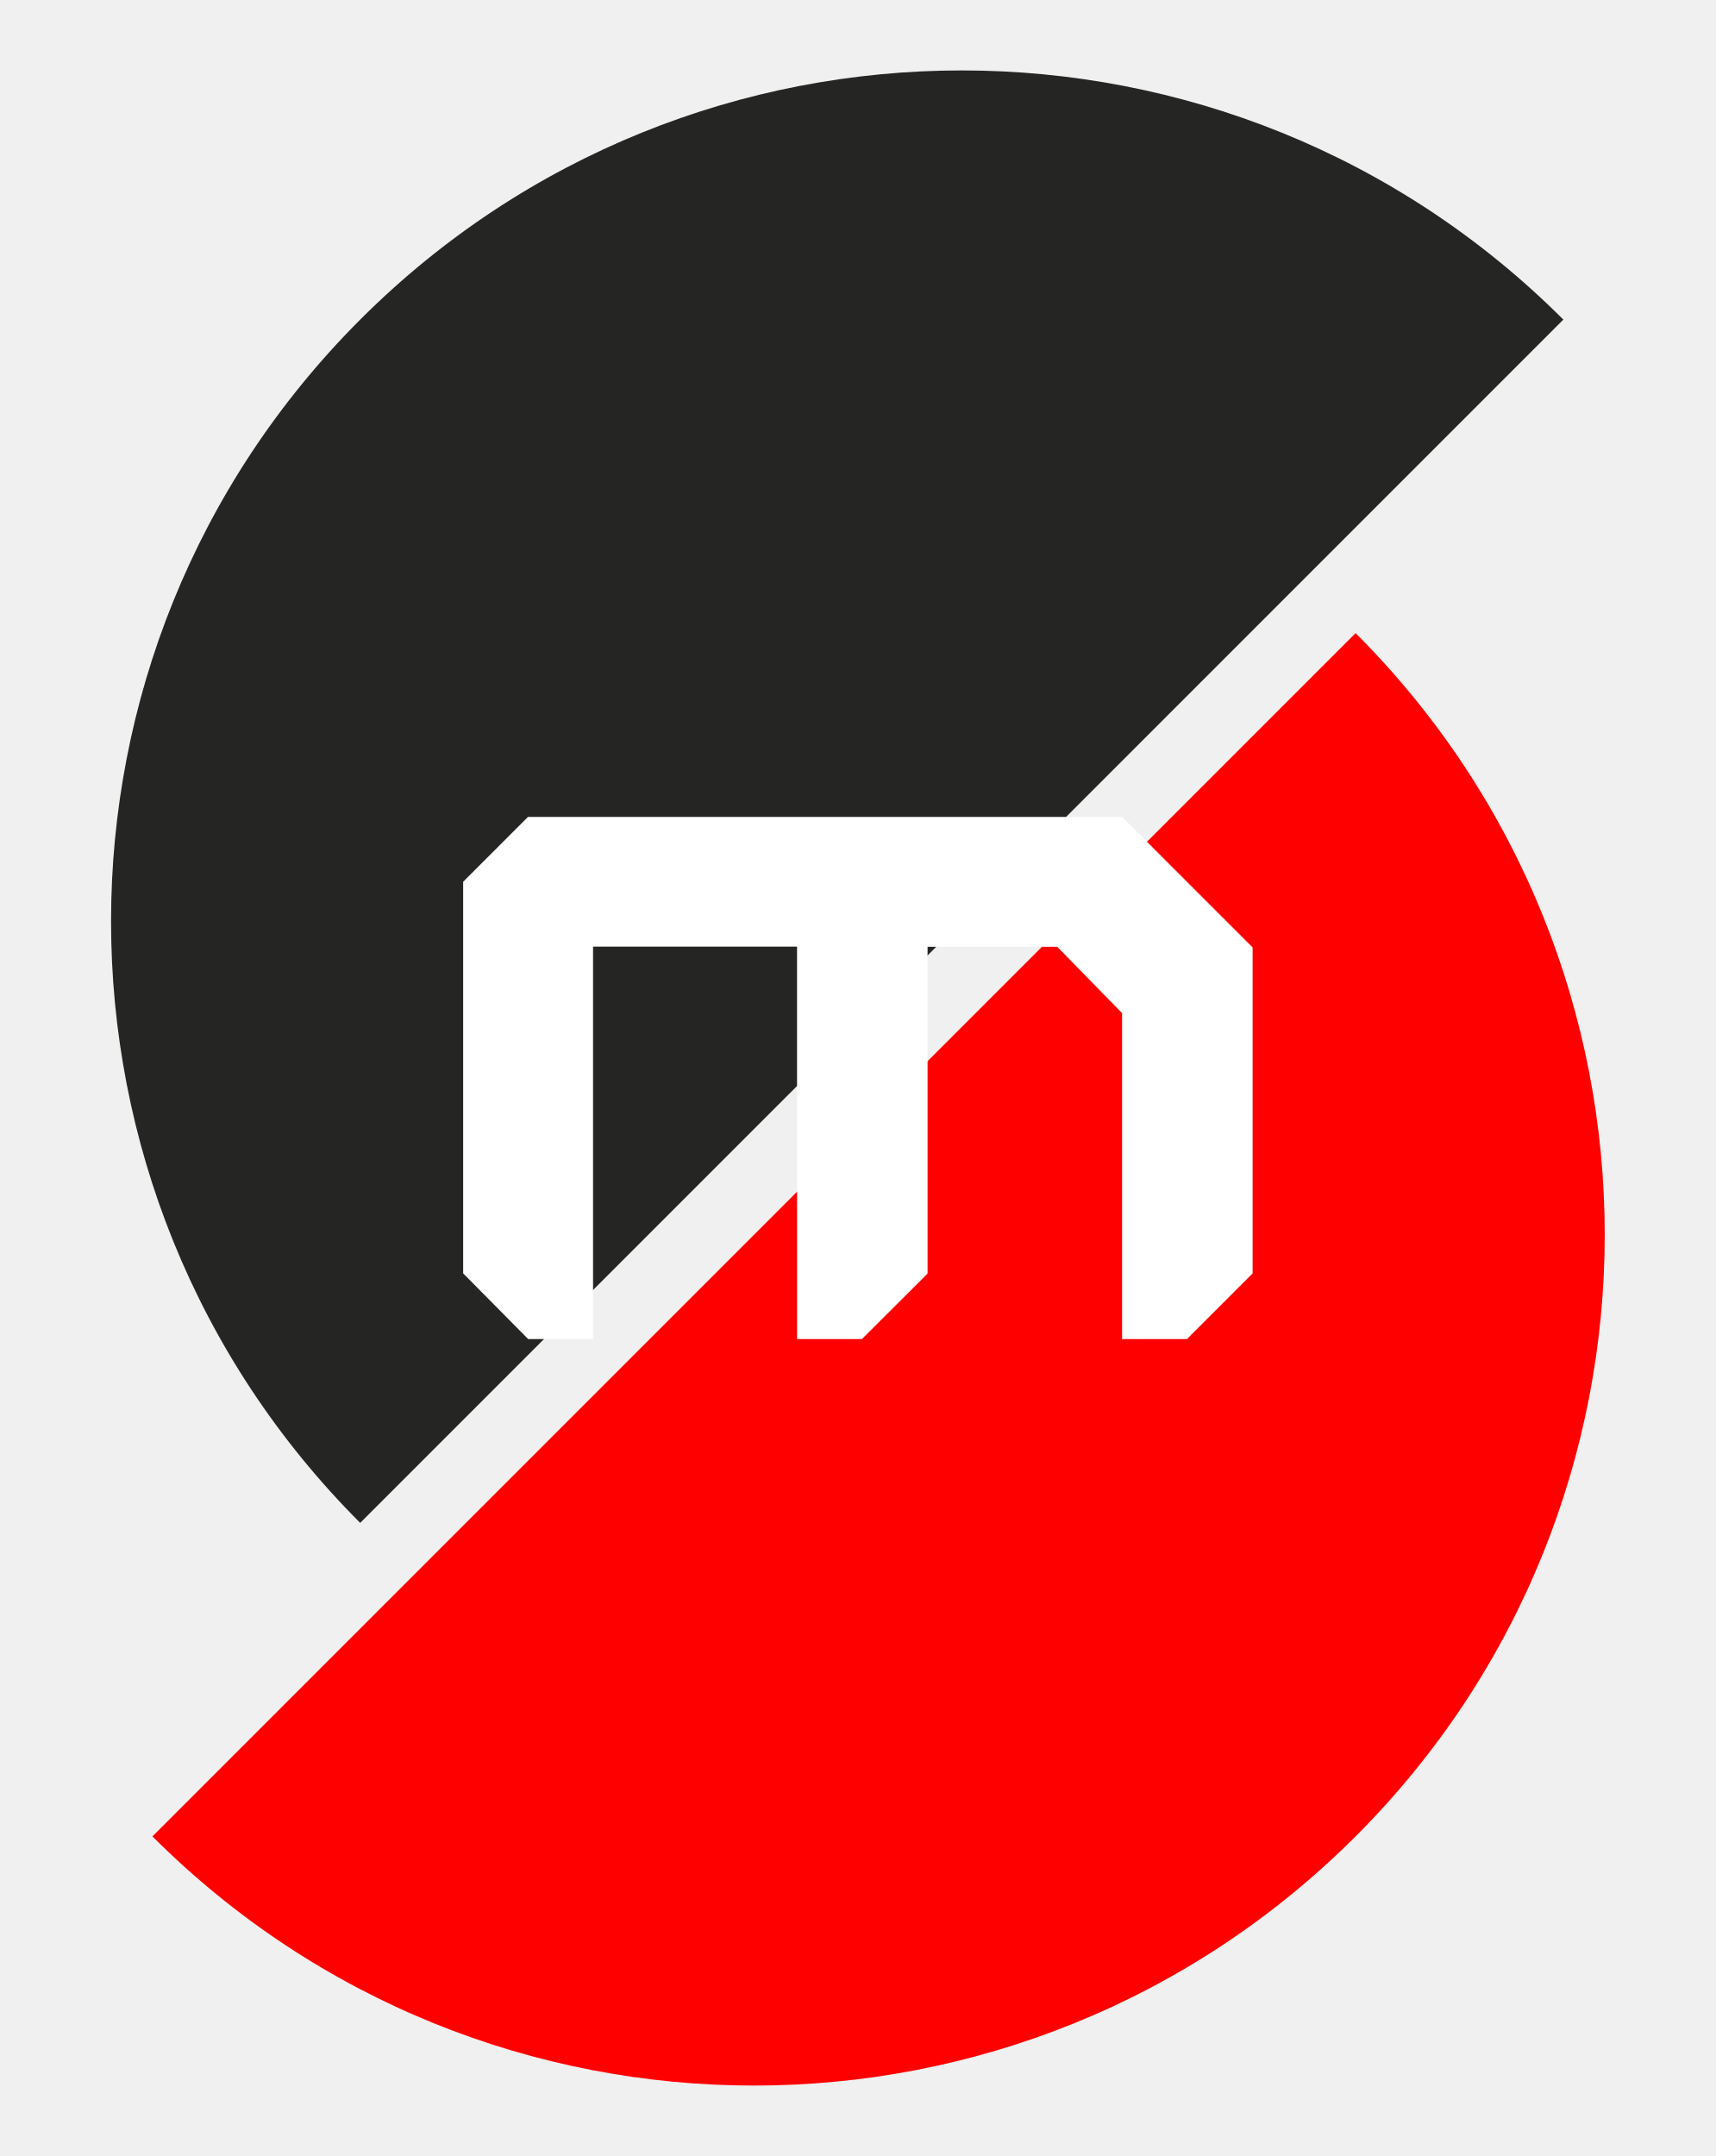
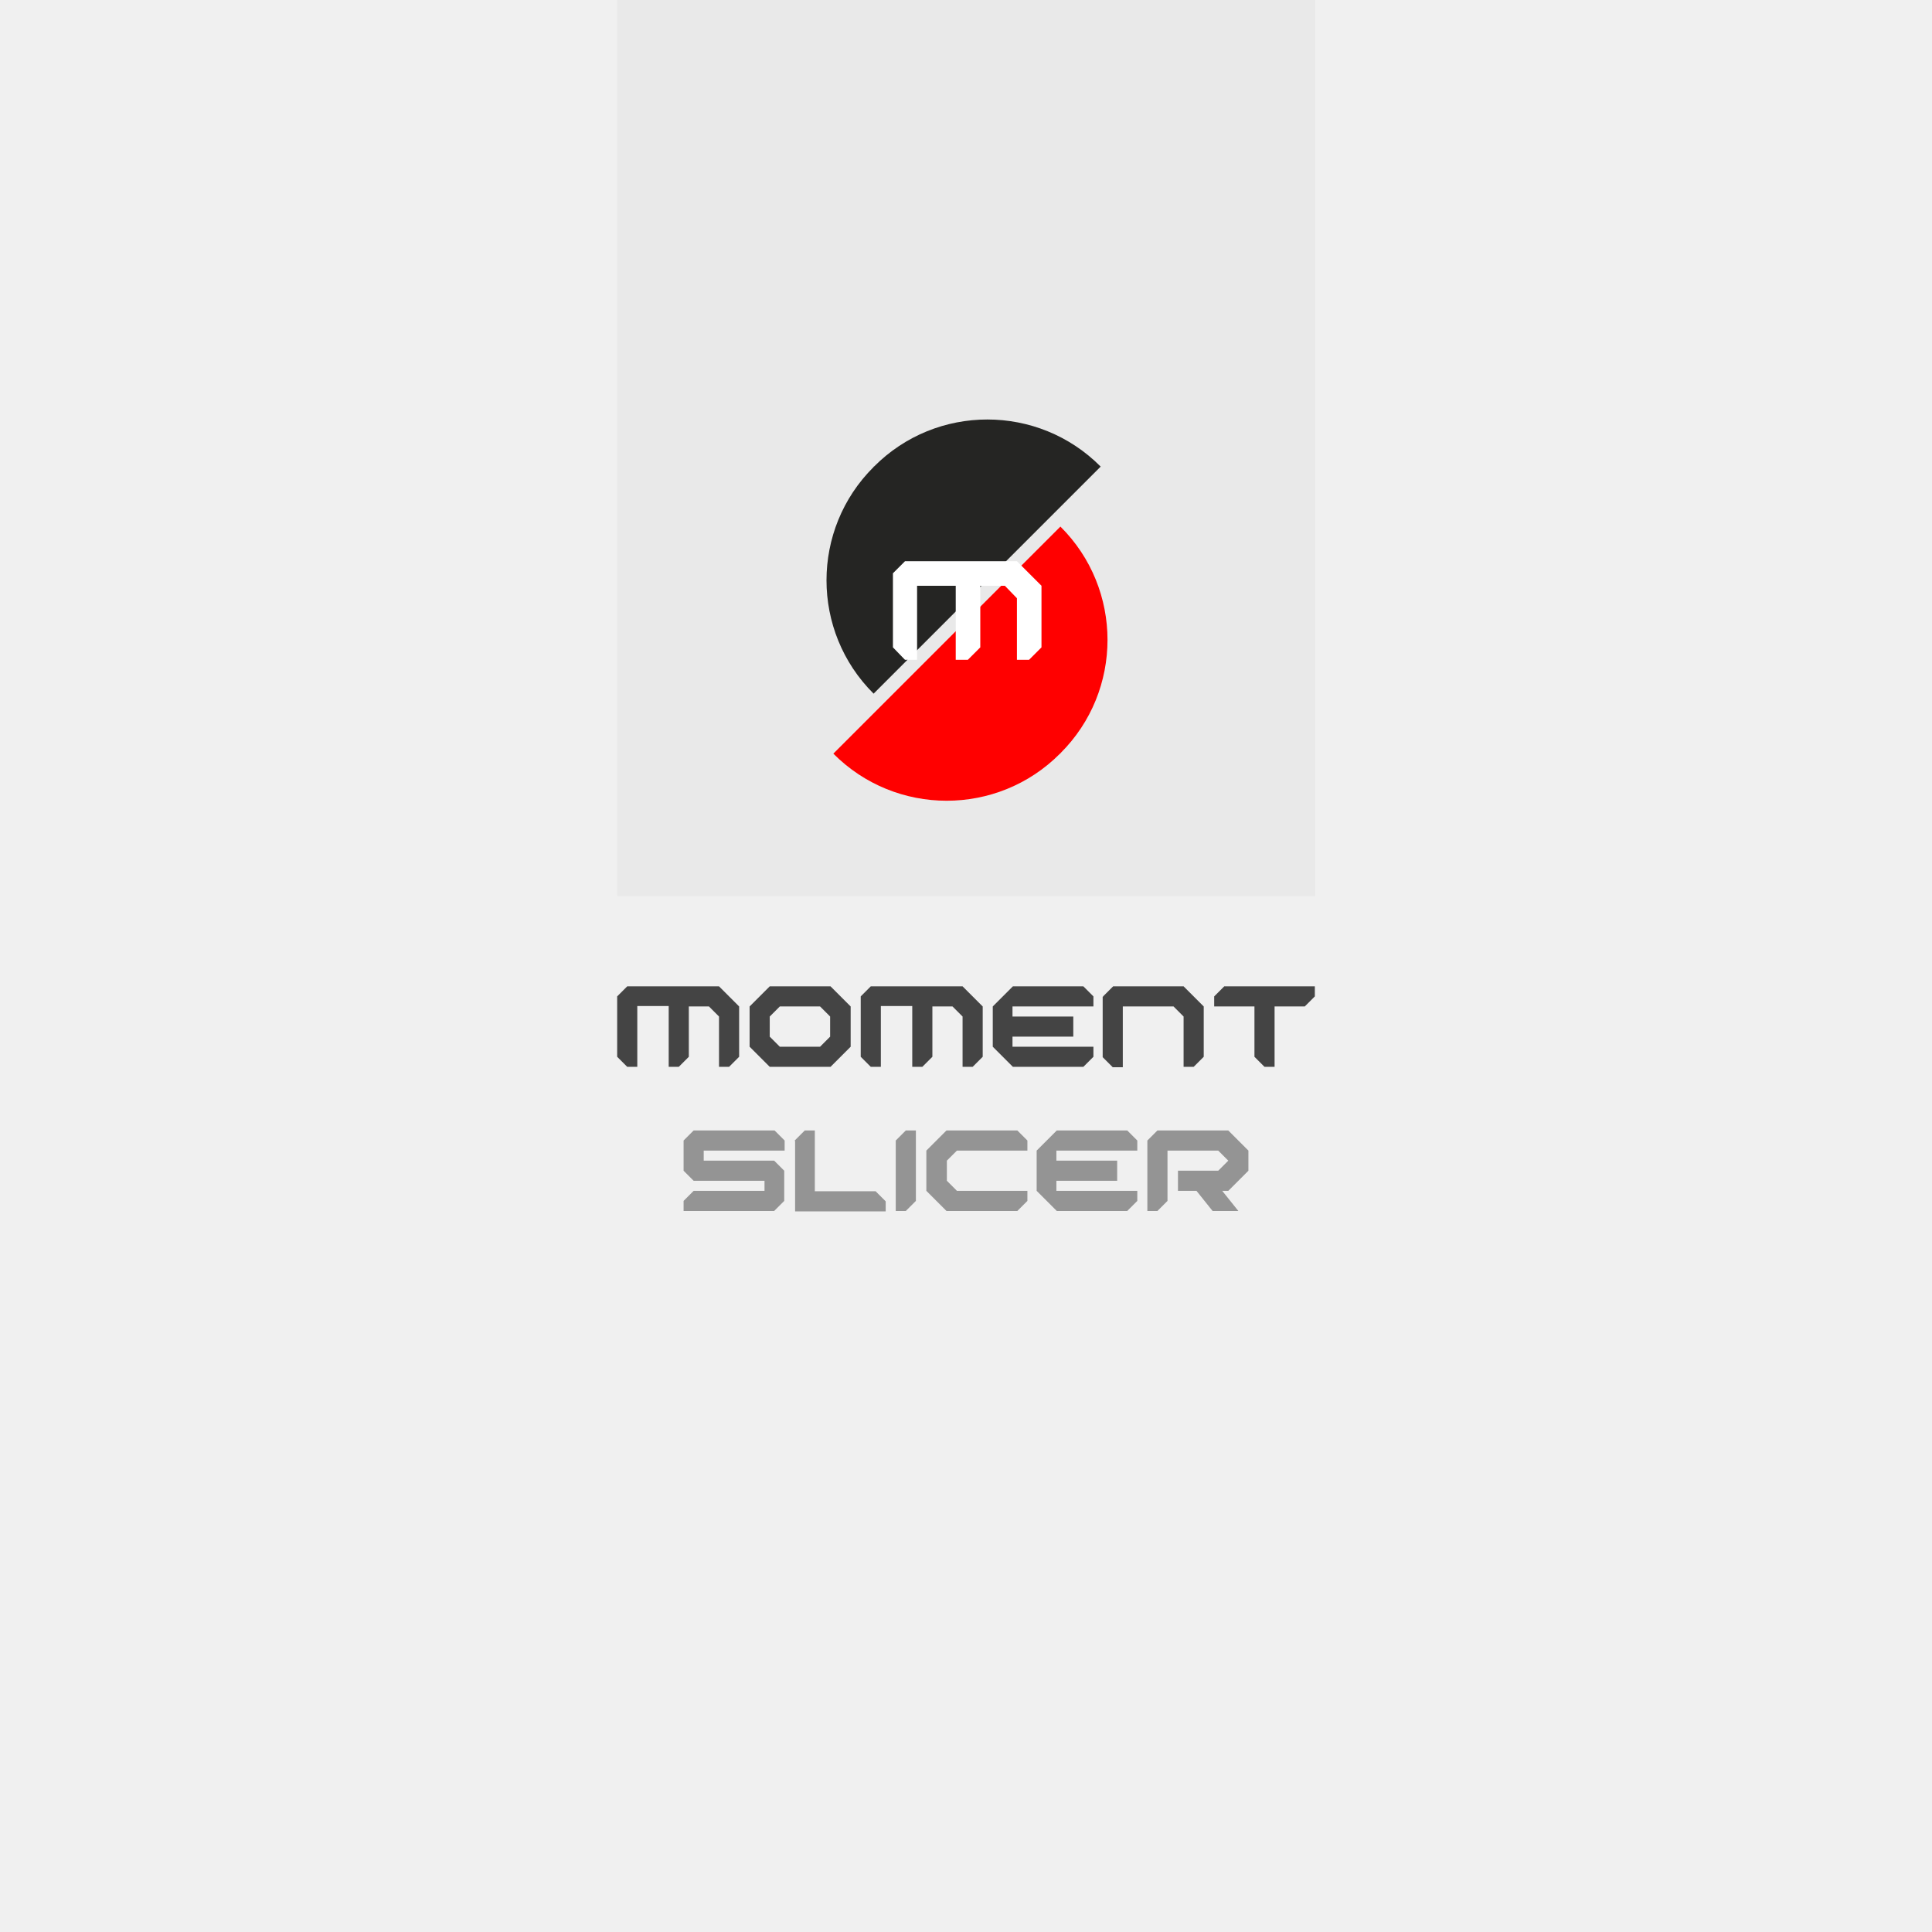
- <svg xmlns="http://www.w3.org/2000/svg" version="1.2" baseProfile="tiny" id="svg2" x="0px" y="0px" width="815px" height="1024px" viewBox="0 0 815 1024" overflow="visible" xml:space="preserve">
-   <g>
-     <path fill="#252523" d="M171.1,151.8c-157.8,157.8-157.8,413.7,0,571.5l571.5-571.5C584.8-6,328.9-6,171.1,151.8z" />
-     <path fill="#FF0000" d="M643.9,872.2c157.8-157.8,157.8-413.7,0-571.5L72.4,872.2C230.2,1030,486.1,1030,643.9,872.2z" />
-   </g>
-   <path fill="#FFFFFF" d="M220,418.8l30.8-30.8H533l62,62v154.8L563.8,636H533V481.2l-30.8-31.5h-61.6v155.2L409.4,636h-30.8V449.6  h-96.9V636h-30.8L220,604.8V418.8z" />
+ <svg xmlns="http://www.w3.org/2000/svg" id="_레이어_1" width="169.3mm" height="169.3mm" baseProfile="tiny" version="1.2" viewBox="0 0 479.9 479.9">
+   <rect x="153.3" y="0" width="173.4" height="222.6" fill="#e9e9e9" />
+   <rect y="0" width="479.9" height="479.9" fill="none" />
+   <path id="_패스_17-2" d="M217,116c-15.6,15.5-15.6,40.8,0,56.3h0l56.4-56.4c-15.5-15.6-40.8-15.6-56.3,0h-.1q0,0,0,0Z" fill="#252523" />
+   <path id="_패스_18-2" d="M263.4,187.1c15.6-15.5,15.6-40.8,0-56.3h0l-56.4,56.4c15.5,15.6,40.8,15.6,56.3,0h.1Z" fill="red" />
+   <path id="_패스_19-2" d="M221.8,142.4l3-3h27.8l6.1,6.1v15.3l-3.1,3.1h-3v-15.3l-3-3.1h-6.1v15.3l-3.1,3.1h-3v-18.4h-9.6v18.4h-3l-3-3.1v-18.3h0q0-.1,0-.1Z" fill="#fff" />
+   <path id="_패스_20" d="M153.3,247.5l2.5-2.5h22.8l5,5v12.5l-2.5,2.5h-2.5v-12.5l-2.5-2.5h-5v12.5l-2.5,2.5h-2.5v-15.1h-7.8v15.1h-2.5l-2.5-2.5v-15Z" fill="#444" />
+   <path id="_패스_21" d="M186.2,250l5-5h15.1l5,5v10l-5,5h-15.1l-5-5v-10ZM203.7,250h-10l-2.5,2.5v5l2.5,2.5h10l2.5-2.5v-5l-2.5-2.5Z" fill="#444" />
+   <path id="_패스_22" d="M213.8,247.5l2.5-2.5h22.8l5,5v12.5l-2.5,2.5h-2.5v-12.5l-2.5-2.5h-5v12.5l-2.5,2.5h-2.5v-15.1h-7.8v15.1h-2.5l-2.5-2.5v-15Z" fill="#444" />
+   <path id="_패스_23" d="M251.6,245h17.5l2.5,2.5v2.5h-20.1v2.5h15.1v5h-15.1v2.5h20.1v2.5l-2.5,2.5h-17.5l-5-5v-10l5-5Z" fill="#444" />
+   <path id="_패스_24" d="M274,247.5l2.5-2.5h17.5l5,5v12.5l-2.5,2.5h-2.5v-12.5l-2.5-2.5h-12.6v15.1h-2.5l-2.5-2.5v-15h.1Z" fill="#444" />
+   <path id="_패스_25" d="M324.1,250h-7.5v15h-2.5l-2.5-2.5v-12.5h-10v-2.5l2.5-2.5h22.5v2.5l-2.5,2.5Z" fill="#444" />
+   <path id="_패스_26" d="M169.8,283.3l2.5-2.5h20.1l2.5,2.5v2.5h-20.1v2.5h17.5l2.5,2.5v7.5l-2.5,2.5h-22.5v-2.5l2.5-2.5h17.6v-2.5h-17.6l-2.5-2.5v-7.5Z" fill="#949494" />
+   <path id="_패스_27" d="M197.4,283.3l2.5-2.5h2.5v15.1h15.1l2.5,2.5v2.5h-22.5v-17.5h-.1Z" fill="#949494" />
+   <path id="_패스_28" d="M222.5,283.3l2.5-2.5h2.5v17.5l-2.5,2.5h-2.5v-17.5Z" fill="#949494" />
+   <path id="_패스_29" d="M230.1,285.8l5-5h17.6l2.5,2.5v2.5h-17.5l-2.5,2.5v5l2.5,2.5h17.5v2.5l-2.5,2.5h-17.6l-5-5v-10Z" fill="#949494" />
+   <path id="_패스_30" d="M262.5,280.8h17.5l2.5,2.5v2.5h-20.1v2.5h15.1v5h-15.1v2.5h20.1v2.5l-2.5,2.5h-17.5l-5-5v-10l5-5Z" fill="#949494" />
+   <path id="_패스_31" d="M287.6,280.8h17.5l5,5v5l-5,5h-1.5l4,5h-6.4l-4-5h-4.6v-5h10l2.5-2.5-2.5-2.5h-12.6v12.5l-2.5,2.5h-2.5v-17.5l2.5-2.5h.1Z" fill="#949494" />
</svg>
